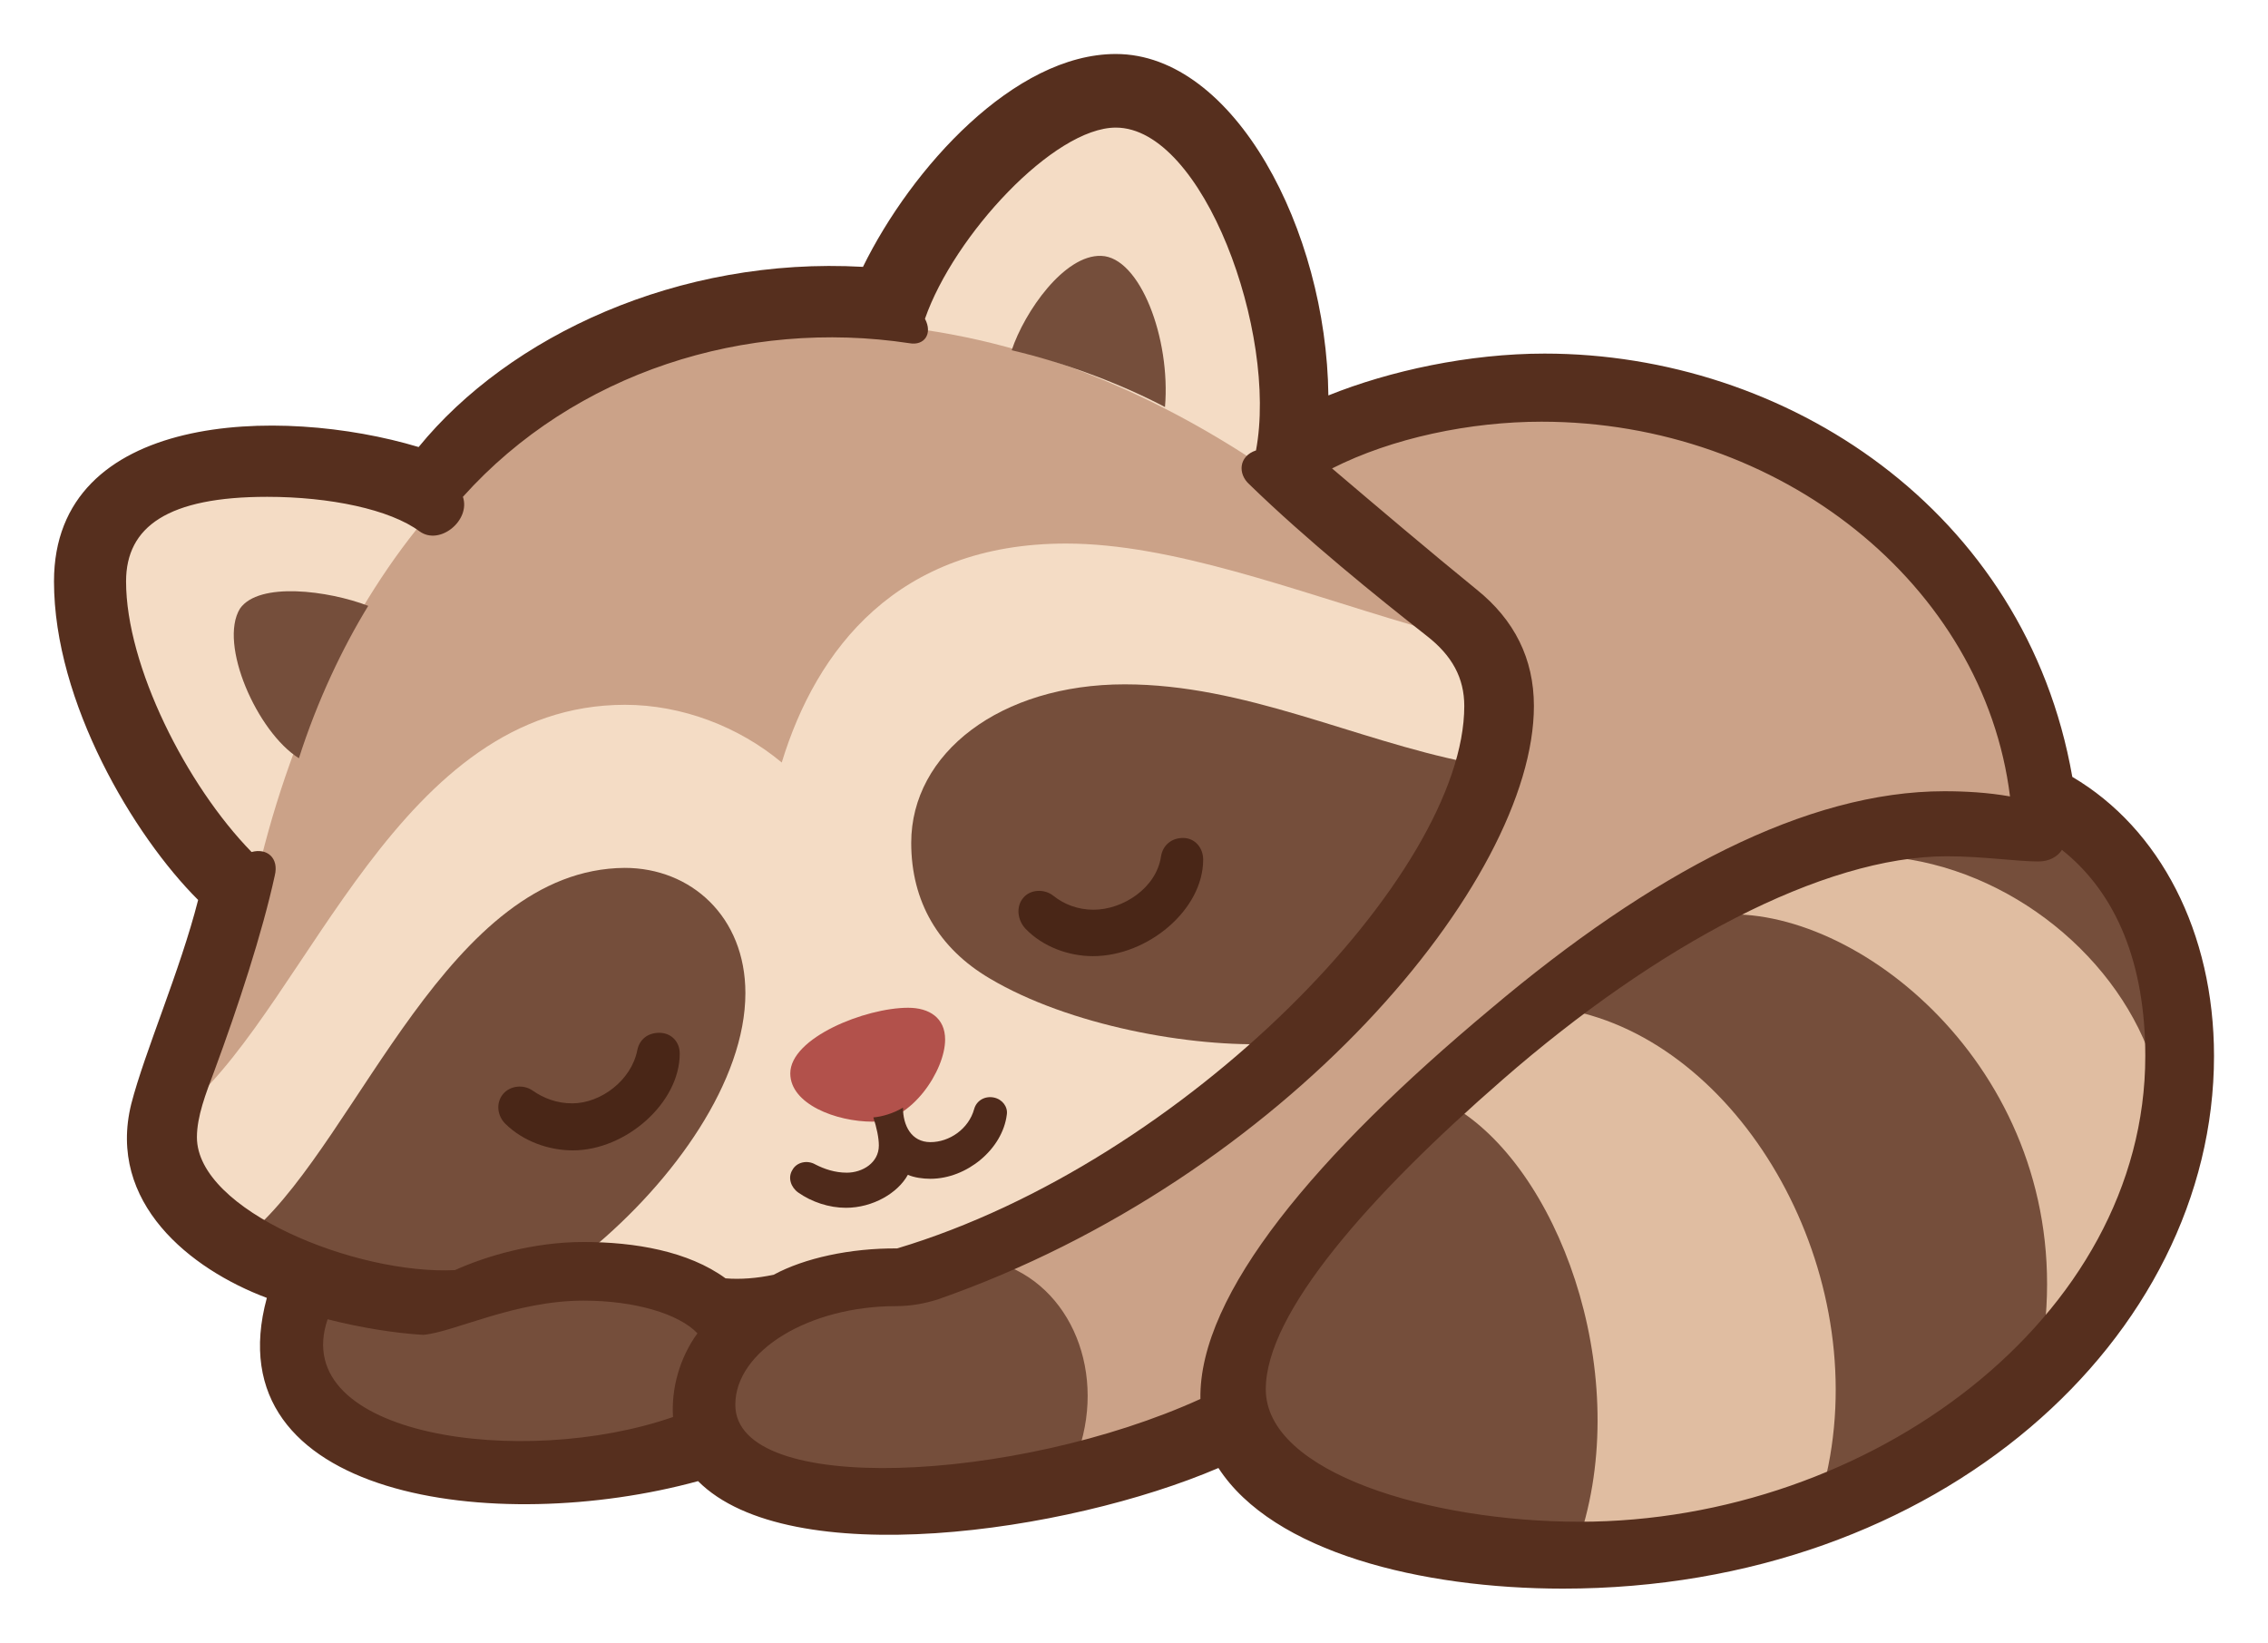
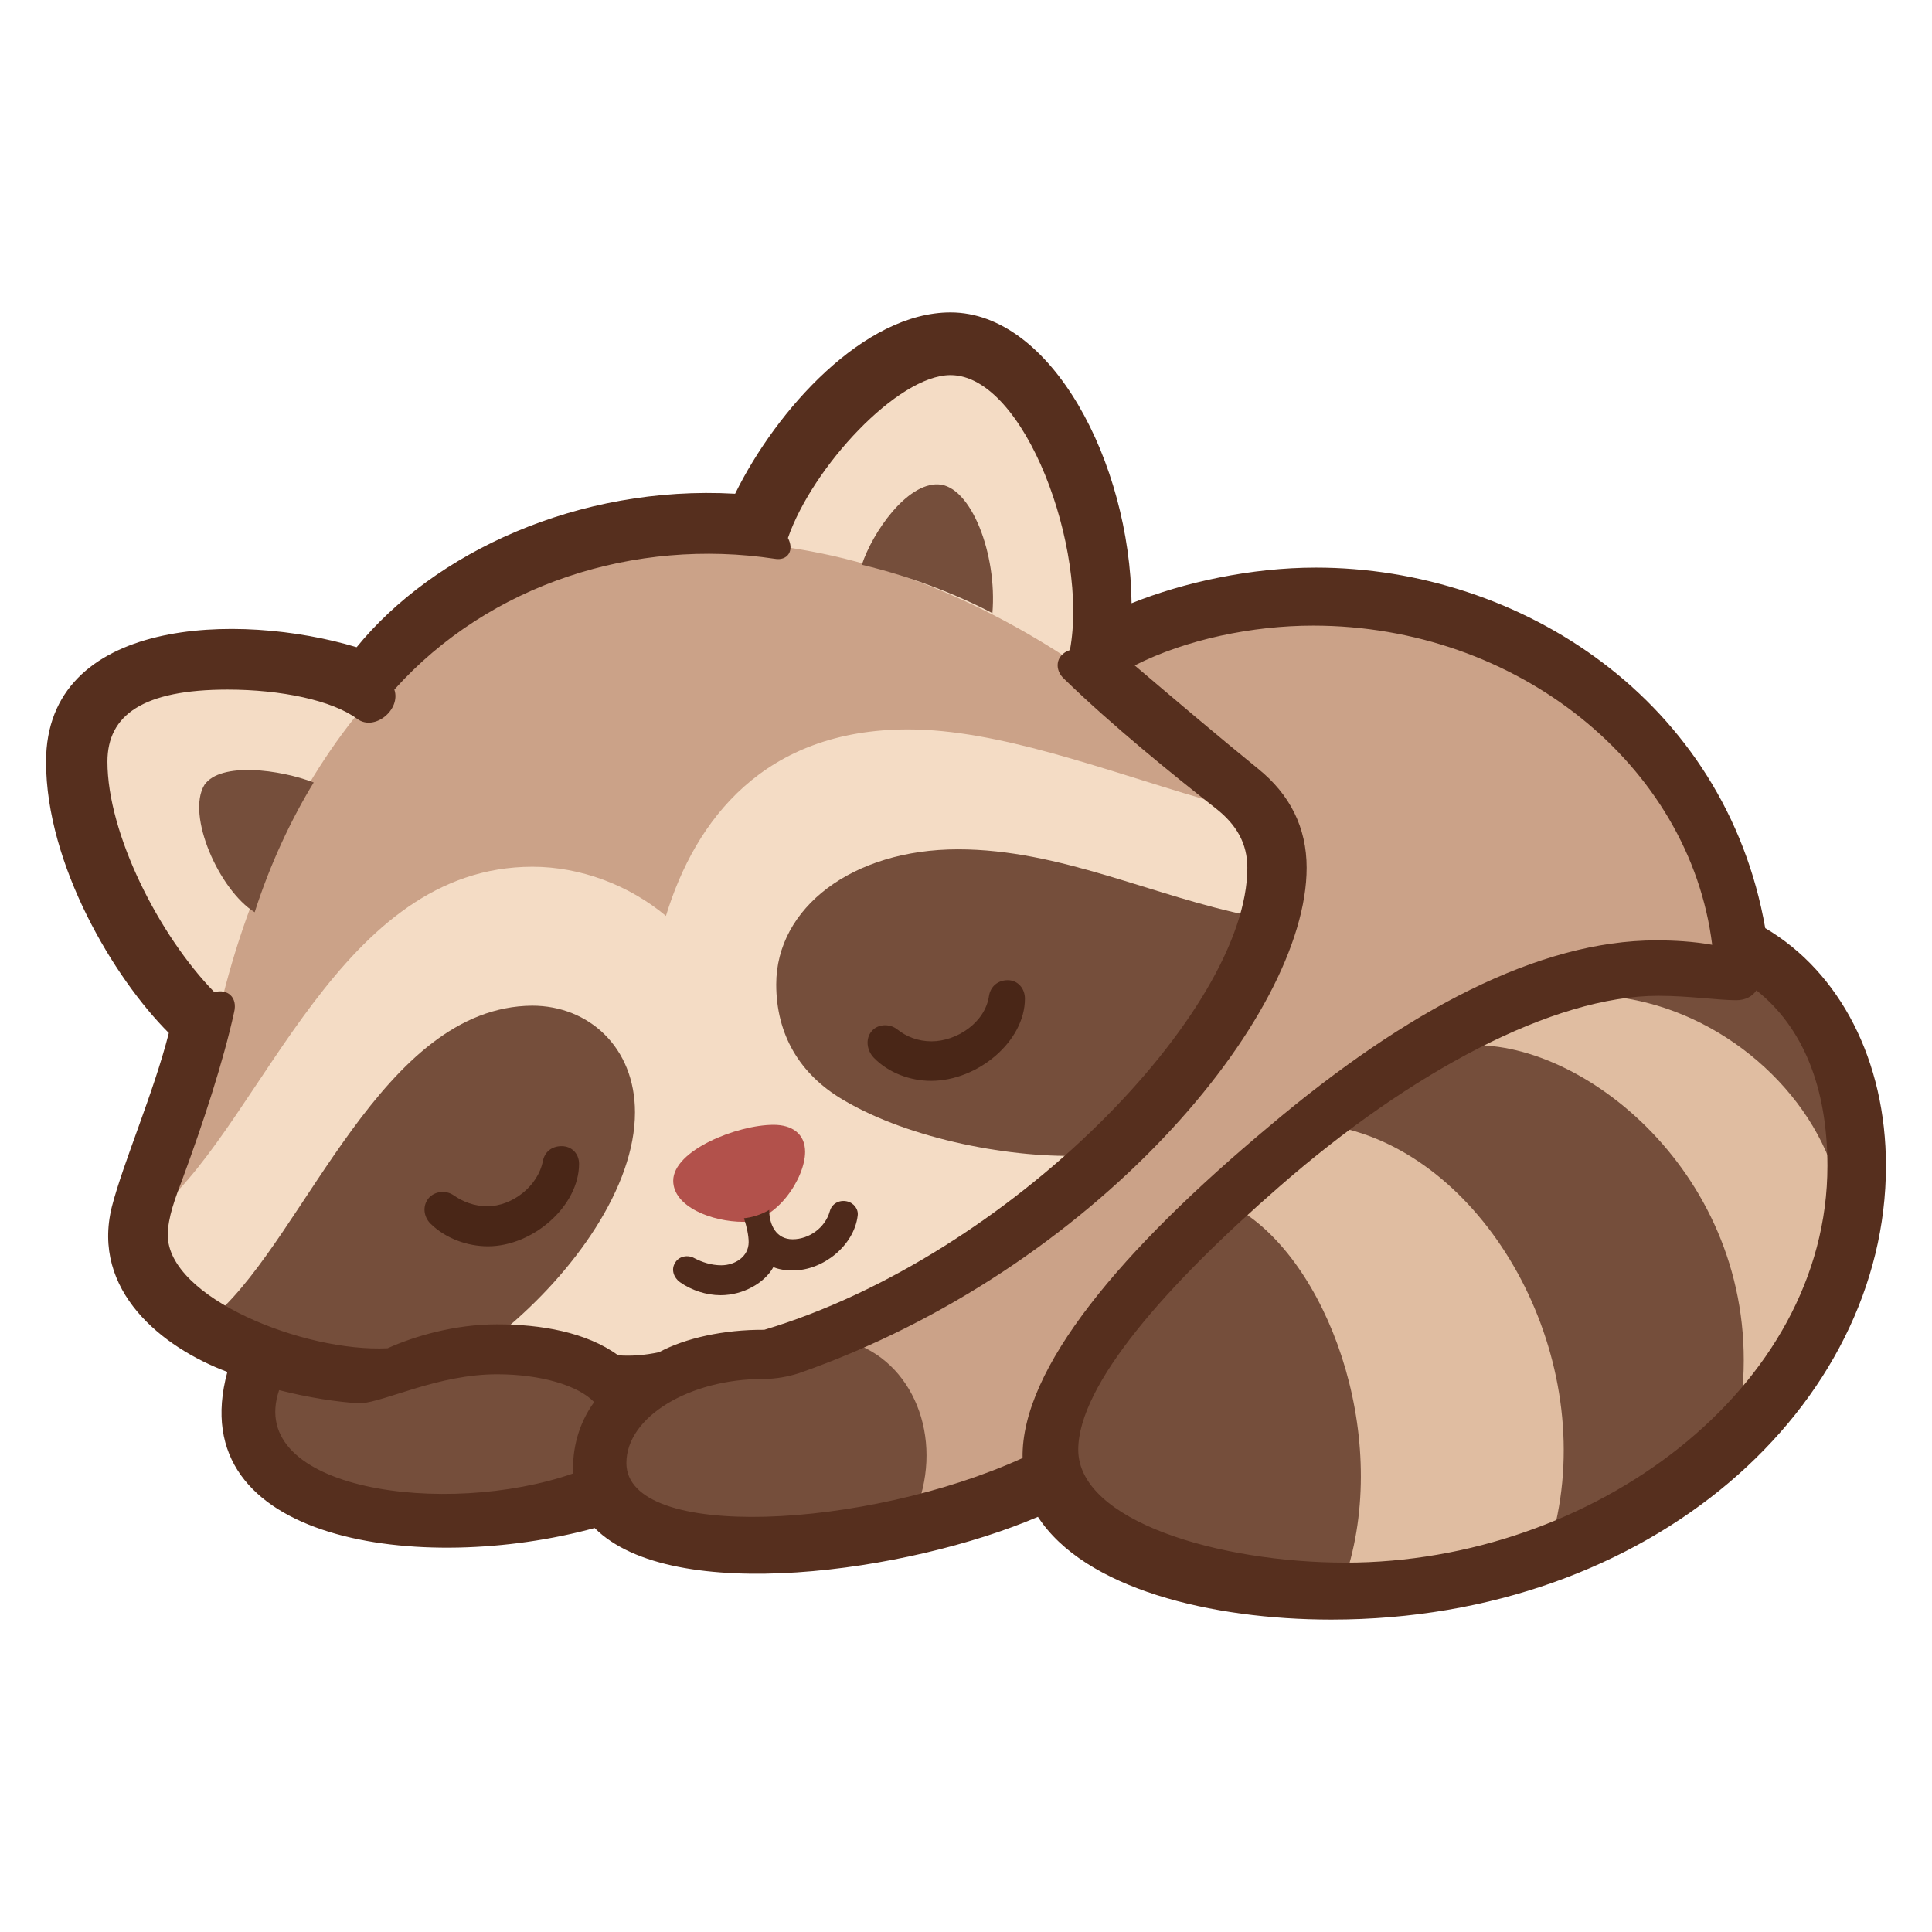
- <svg xmlns="http://www.w3.org/2000/svg" width="74.266" height="53.789" viewBox="3.362 13.112 74.266 53.789">
+ <svg xmlns="http://www.w3.org/2000/svg" width="74.27" height="74.27" viewBox="3.36 2.87 74.27 74.27">
  <path d="m70.27 39.12c-1.3-10.03-13.18-16.02-24.55-11.41 0.53-6.01-2.45-11.68-5.82-11.68-2.75 0-6.24 3.56-7.56 7.02-6.36-0.71-12.01 2.03-14.87 6.14-4.1-1.57-11.18-1.68-11.18 2.96 0 3.94 2.93 8.34 4.86 10.18-0.62 2.43-1.82 5.37-2.37 7.22-0.75 2.65 1.94 4.82 4.61 5.62-2.29 5.69 6.21 7.21 13.16 5.3 2.66 3.31 12.3 1.72 17.13-0.71 1.34 2.89 6.18 4.27 10.86 4.27 11.88 0 20.2-7.76 20.2-16.34 0-4.05-1.85-7.11-4.47-8.57z" fill="#CBA288" />
  <path d="m49.57 33.57c-3.85-1.13-7.84-2.66-11.3-2.66-5.53 0-8.18 3.47-9.31 7.17-1.41-1.18-3.28-1.89-5.13-1.89-7.4 0-10.3 9.59-14.31 13.12-0.99 2.23 0.58 4.21 2.55 5.09 2.18 0.94 4.04 1.3 5.76 1.3 2.19-0.62 3.72-0.93 4.89-1.06 1.88-0.02 3.26 0.53 4.19 1.21 1.27 0.07 2.11-0.06 2.73-0.38 1.08-0.54 2.45-0.59 3.54-0.63 5.23-1.53 10.36-4.95 12.12-7.57 3.93-2.86 6.38-6.86 7-10.02 0.31-1.81-0.88-3.1-2.73-3.68z" fill="#F4DCC5" />
  <path d="m17.47 29.88c-3.33-1.81-11.09-2.06-11.09 2.27 0 3.92 2.97 8.4 5.32 9.98 1.09-4.92 3.18-9.24 5.77-12.25z" fill="#F4DCC5" />
  <path d="m39.9 16.15c-2.69 0-6.35 4.04-7.25 7.64 5.1 0.53 9.31 2.69 12.49 4.88 1.44-5.45-1.5-12.52-5.24-12.52z" fill="#F4DCC5" />
  <path d="m65.32 40.91c-2.08 0.19-4.17 1.19-5.67 2.18-1.76 0.97-3.39 2.15-4.56 3.12-1.43 1.1-2.88 2.4-3.96 3.36-3.7 3.1-7.5 6.95-7.37 9.39 0.17 3.25 6.1 4.95 10.78 4.95 3.58 0 6.84-0.7 9.08-1.66 7-2.8 11.05-8.63 11.05-14.37 0-3.84-5.12-7.33-9.35-6.97z" fill="#E0BDA1" />
  <path d="m60.08 43.05c-1.88 0.98-3.59 2.18-4.88 3.24 5.5 1.42 9.57 8.83 7.89 15.44 3.29-1.06 5.81-2.99 7.22-5.09 0.9-8.02-5.62-13.59-10.23-13.59z" fill="#754E3B" />
  <path d="m51.21 49.51c-3.62 3.04-7.45 7.1-7.45 9.26 0 3.61 6.74 5.18 11.21 5.03 1.93-5.3-0.36-12.03-3.76-14.29z" fill="#754E3B" />
  <path d="m70.34 40.14c-2.63-0.42-5.46 0.08-5.19 1.02 4.05 0.35 7.67 3.36 8.76 6.93 0.58-3.56-1.09-6.63-3.57-7.95z" fill="#754E3B" />
  <path d="m36.22 54.52c-1.46 0.46-2.7 0.39-4.07 0.39-2.99 0.06-5.77 2.03-5.77 4.2 0 3.69 8.22 3.44 12.1 2.02 1.21-2.73 0.12-5.75-2.26-6.61z" fill="#754E3B" />
  <path d="m22.47 54.72c-2.32-0.05-4.02 0.86-5.25 0.98-1.42-0.05-2.72-0.35-3.78-0.59-2.21 5.5 6.34 7.08 12.91 5.31-0.07-1.46 0.36-2.94 1.04-3.88-0.79-1.09-2.9-1.78-4.92-1.82z" fill="#754E3B" />
  <path d="m23.82 41.53c-5.76 0.04-8.68 8.75-12.14 11.85 2.02 1.54 4.83 2.23 6.77 2.23 1.47-0.65 3.07-0.93 4.22-1.55 2.78-2.29 5.1-5.57 5.1-8.43 0-2.51-1.79-4.1-3.95-4.1z" fill="#754E3B" />
  <path d="m40.19 35.52c-4.07 0-6.99 2.25-6.99 5.19 0 1.92 0.89 3.45 2.57 4.44 2.59 1.54 6.59 2.27 9.3 2.14 3.31-2.66 5.94-6.38 6.37-9.21-3.75-0.75-7.32-2.56-11.25-2.56z" fill="#754E3B" />
  <path d="m15.42 32.95c-1.3-0.5-3.58-0.8-4.2 0.09-0.71 1.16 0.56 4.04 1.93 4.9 0.6-1.88 1.43-3.62 2.27-4.99z" fill="#754E3B" />
  <path d="m39.42 21.49c-1.21-0.04-2.51 1.83-2.93 3.09 1.87 0.44 3.69 1.16 5.02 1.86 0.19-2.25-0.82-4.91-2.09-4.95z" fill="#754E3B" />
  <path d="m33.1 46.11c-1.4 0-3.86 0.98-3.86 2.15 0 1 1.49 1.58 2.7 1.58 1.26 0 2.37-1.67 2.37-2.69 0-0.71-0.52-1.04-1.21-1.04z" fill="#B2514B" />
  <path d="m71.22 38.55c-1.53-8.73-9.37-13.86-17.28-13.86-2.47 0-5.07 0.56-7.08 1.37-0.06-5.41-3.08-11.18-6.96-11.18-3.32 0-6.69 3.73-8.28 6.97-6.05-0.34-11.59 2.27-14.55 5.9-4.56-1.37-11.94-1.14-11.94 4.4 0 3.96 2.62 8.34 4.72 10.43-0.59 2.32-1.75 4.97-2.19 6.68-0.8 3.23 1.93 5.41 4.44 6.35-1.79 6.58 7.5 7.81 14.12 6 2.98 2.99 12.07 1.7 17.04-0.43 1.79 2.76 6.65 3.95 11.28 3.95 12.36 0 21.32-8.25 21.32-17.44 0-4.05-1.77-7.45-4.64-9.14zm-63.73-6.4c0-1.8 1.38-2.77 4.62-2.77 2.05 0 4.02 0.41 4.99 1.13 0.66 0.48 1.68-0.36 1.42-1.13 3.66-4.08 9.27-5.84 14.62-5.03 0.49 0.09 0.77-0.31 0.51-0.8 0.95-2.73 4.22-6.26 6.25-6.26 2.86 0 5.31 6.72 4.59 10.57-0.57 0.19-0.6 0.77-0.22 1.11 1.85 1.8 4.2 3.7 5.82 4.97 0.82 0.64 1.22 1.37 1.22 2.29 0 5.49-9.12 14.93-18.57 17.76-1.55-0.01-3.04 0.32-4.04 0.86-0.54 0.12-1.11 0.16-1.58 0.12-1.22-0.89-2.97-1.19-4.65-1.19-1.64 0-3.19 0.46-4.21 0.92-3.23 0.16-8.45-1.95-8.45-4.35 0-0.68 0.29-1.43 0.57-2.17 0.78-2.11 1.57-4.52 1.98-6.4 0.14-0.57-0.25-0.91-0.76-0.77-2.13-2.18-4.11-6.09-4.11-8.86zm6.6 24.16c1.09 0.28 2.24 0.46 3.13 0.51 0.99-0.08 2.99-1.12 5.25-1.12 1.68 0 3.12 0.43 3.73 1.07-0.59 0.81-0.86 1.82-0.8 2.74-4.91 1.71-12.62 0.64-11.31-3.2zm13.35 2.8c0-1.77 2.42-3.23 5.26-3.23 0.5 0 0.96-0.09 1.37-0.22 11.37-3.97 19.52-13.7 19.52-19.43 0-1.55-0.64-2.82-1.87-3.81-1.49-1.21-3.34-2.78-4.74-3.97 1.97-1 4.53-1.53 6.86-1.53 7.82 0 14.48 5.34 15.34 12.27-0.73-0.13-1.48-0.17-2.15-0.17-4.51 0-9.59 2.68-14.86 7.13-5.69 4.75-9.56 9.33-9.5 12.77-6.02 2.74-15.23 3.21-15.23 0.19zm27.65 3.83c-4.87 0-10.28-1.6-10.28-4.34 0-2.49 3.38-6.33 7.76-10.14 5.02-4.38 10.49-7.31 14.54-7.31 1.17 0 2.3 0.17 3 0.17 0.36 0 0.63-0.16 0.77-0.38 1.79 1.42 2.73 3.73 2.73 6.75 0 8.58-9.04 15.25-18.52 15.25z" fill="#562F1E" />
  <path d="m24.95 46.93c-0.38 0-0.65 0.22-0.72 0.57-0.19 0.98-1.19 1.74-2.13 1.74-0.51 0-0.94-0.17-1.3-0.42-0.3-0.21-0.74-0.16-0.97 0.12-0.24 0.3-0.18 0.71 0.08 0.97 0.57 0.56 1.4 0.87 2.21 0.87 1.73 0 3.5-1.55 3.5-3.17 0-0.39-0.28-0.68-0.67-0.68z" fill="#492617" />
  <path d="m42.1 40.55c-0.38 0-0.66 0.24-0.72 0.6-0.15 1.04-1.25 1.75-2.21 1.75-0.52 0-0.97-0.18-1.32-0.46-0.29-0.23-0.75-0.21-0.98 0.07-0.25 0.29-0.19 0.74 0.08 1.02 0.56 0.58 1.4 0.89 2.2 0.89 1.8 0 3.61-1.52 3.61-3.16 0-0.39-0.27-0.71-0.66-0.71z" fill="#492617" />
  <path d="m35.91 49.05c-0.29-0.06-0.57 0.09-0.65 0.38-0.18 0.65-0.81 1.08-1.43 1.08-0.63 0-0.9-0.55-0.9-1.13-0.31 0.19-0.7 0.3-0.97 0.32 0.11 0.34 0.18 0.67 0.18 0.92 0 0.57-0.54 0.89-1.05 0.89-0.39 0-0.74-0.12-1.03-0.27-0.26-0.15-0.61-0.08-0.75 0.18-0.16 0.25-0.05 0.57 0.19 0.74 0.44 0.31 1.01 0.5 1.56 0.5 0.88 0 1.7-0.48 2.03-1.08 0.21 0.09 0.48 0.13 0.74 0.13 1.19 0 2.36-0.97 2.5-2.1 0.04-0.25-0.14-0.5-0.42-0.56z" fill="#4F2A1B" />
</svg>
